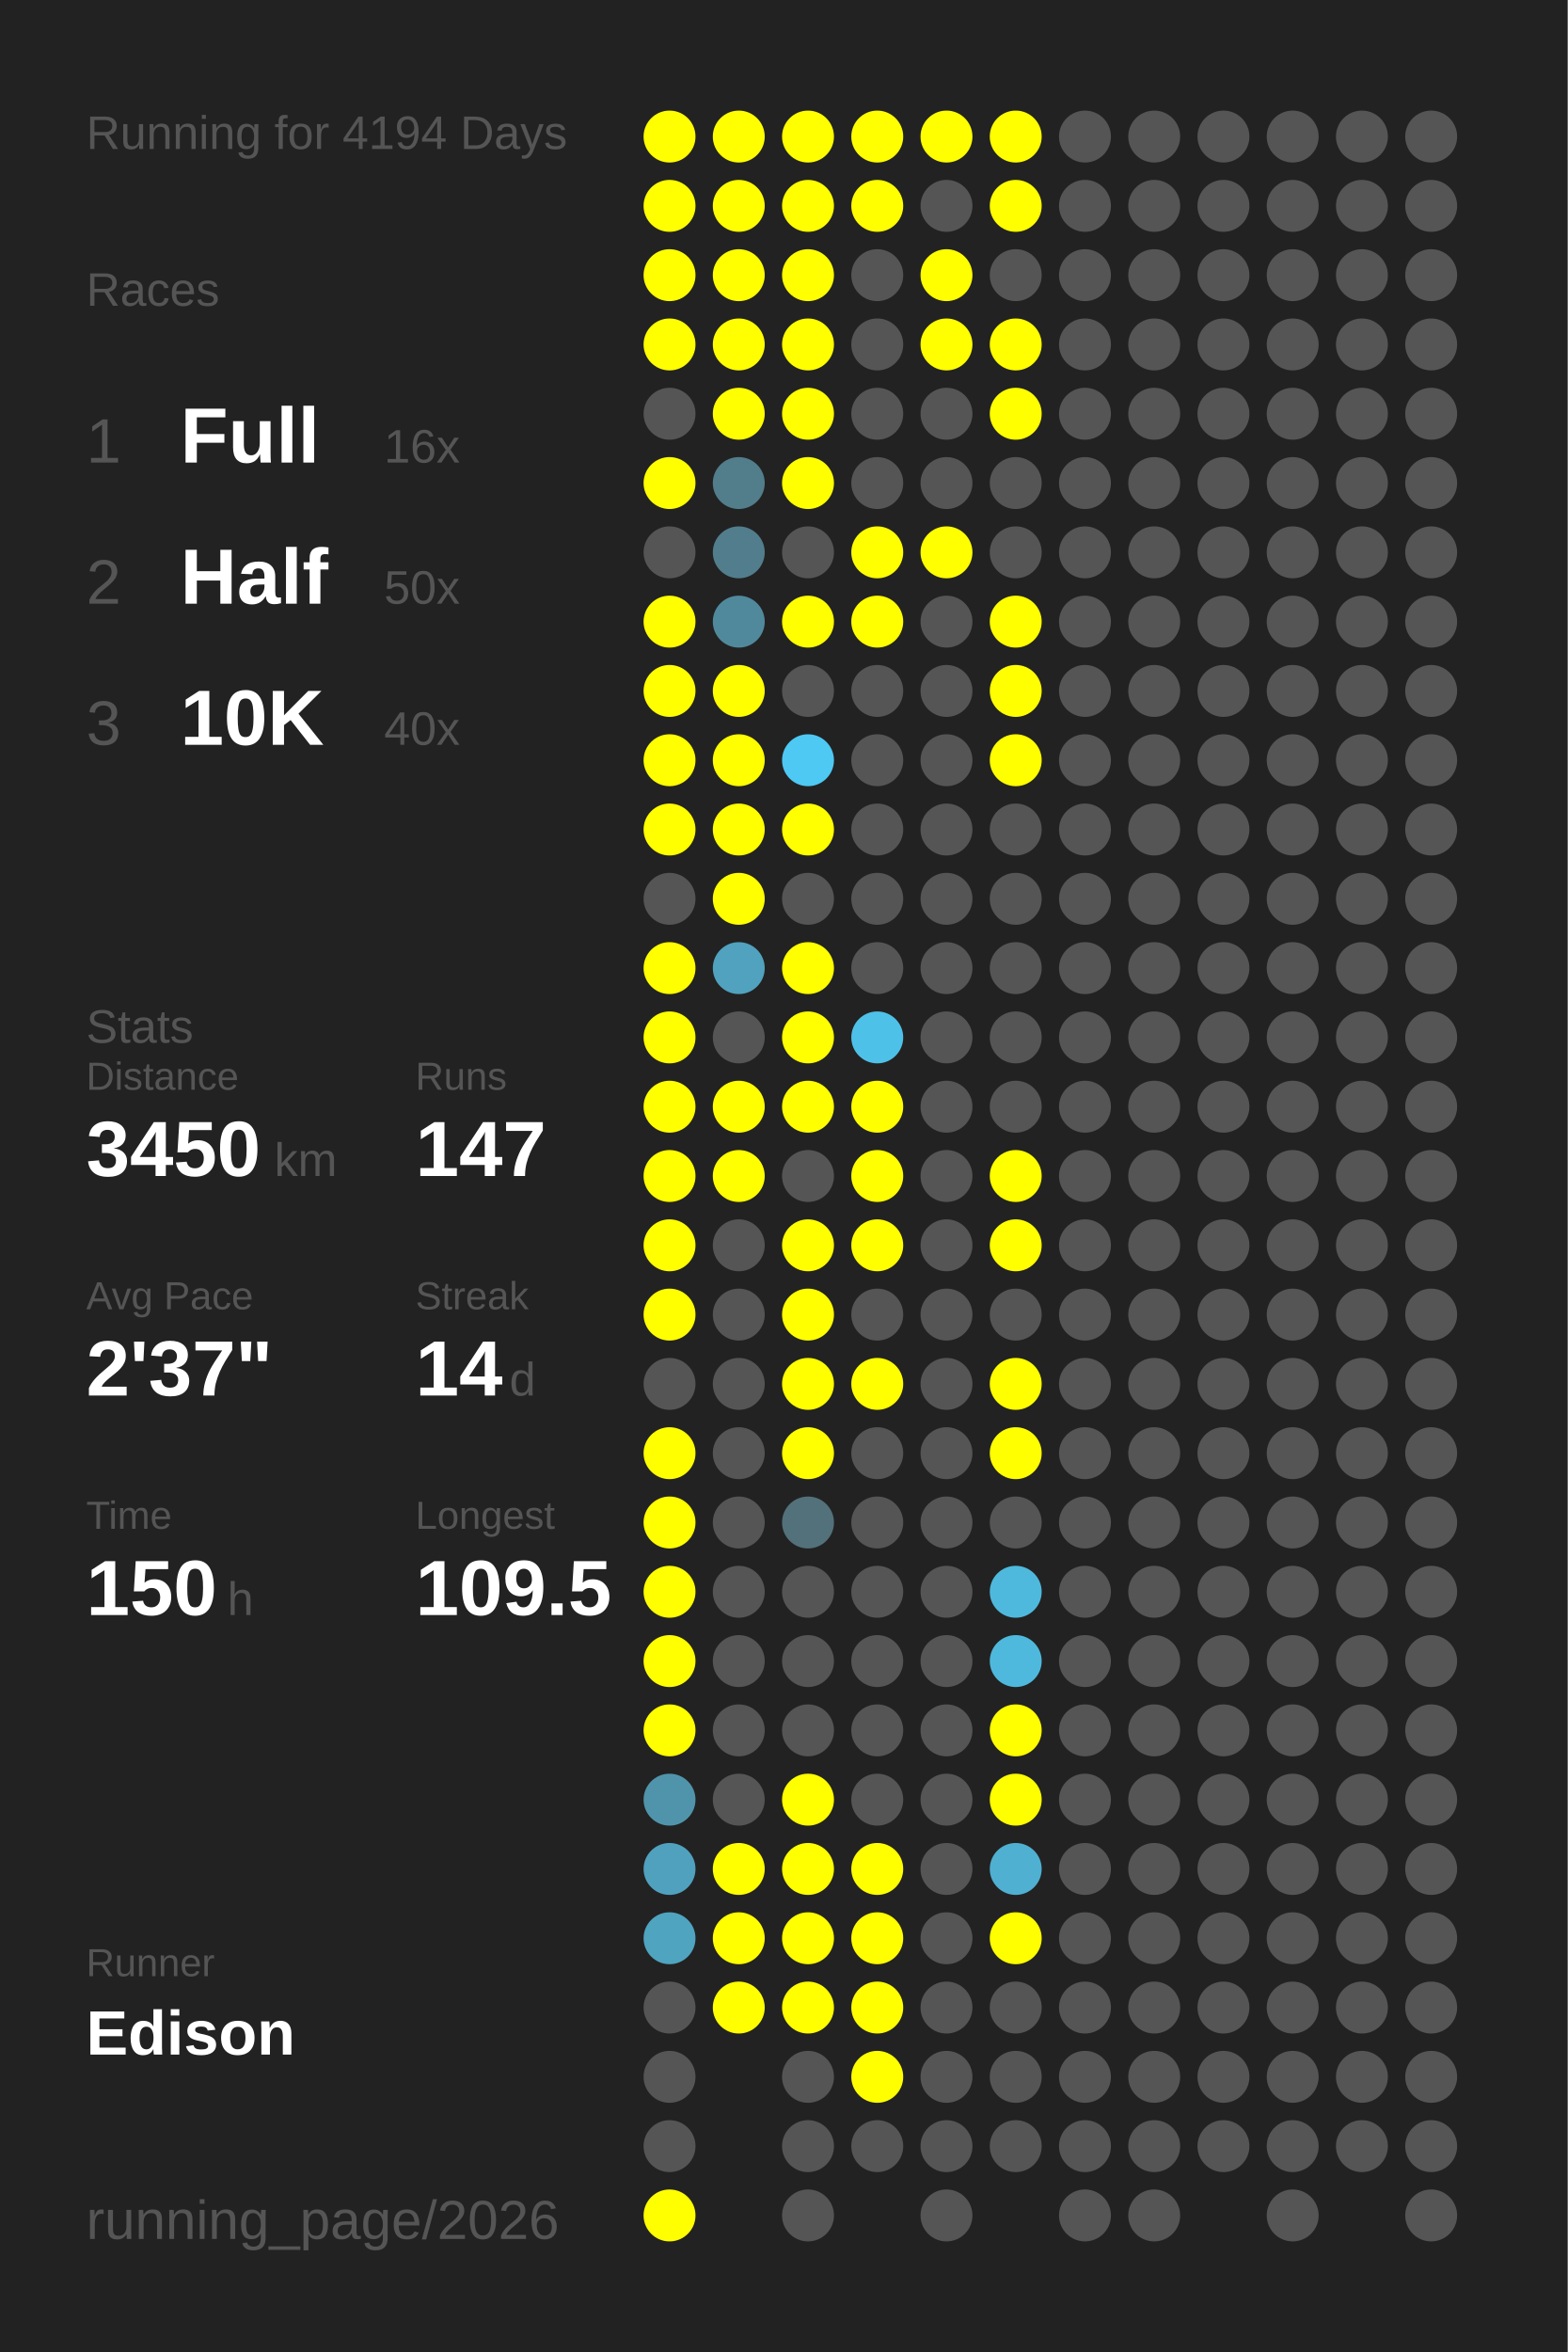
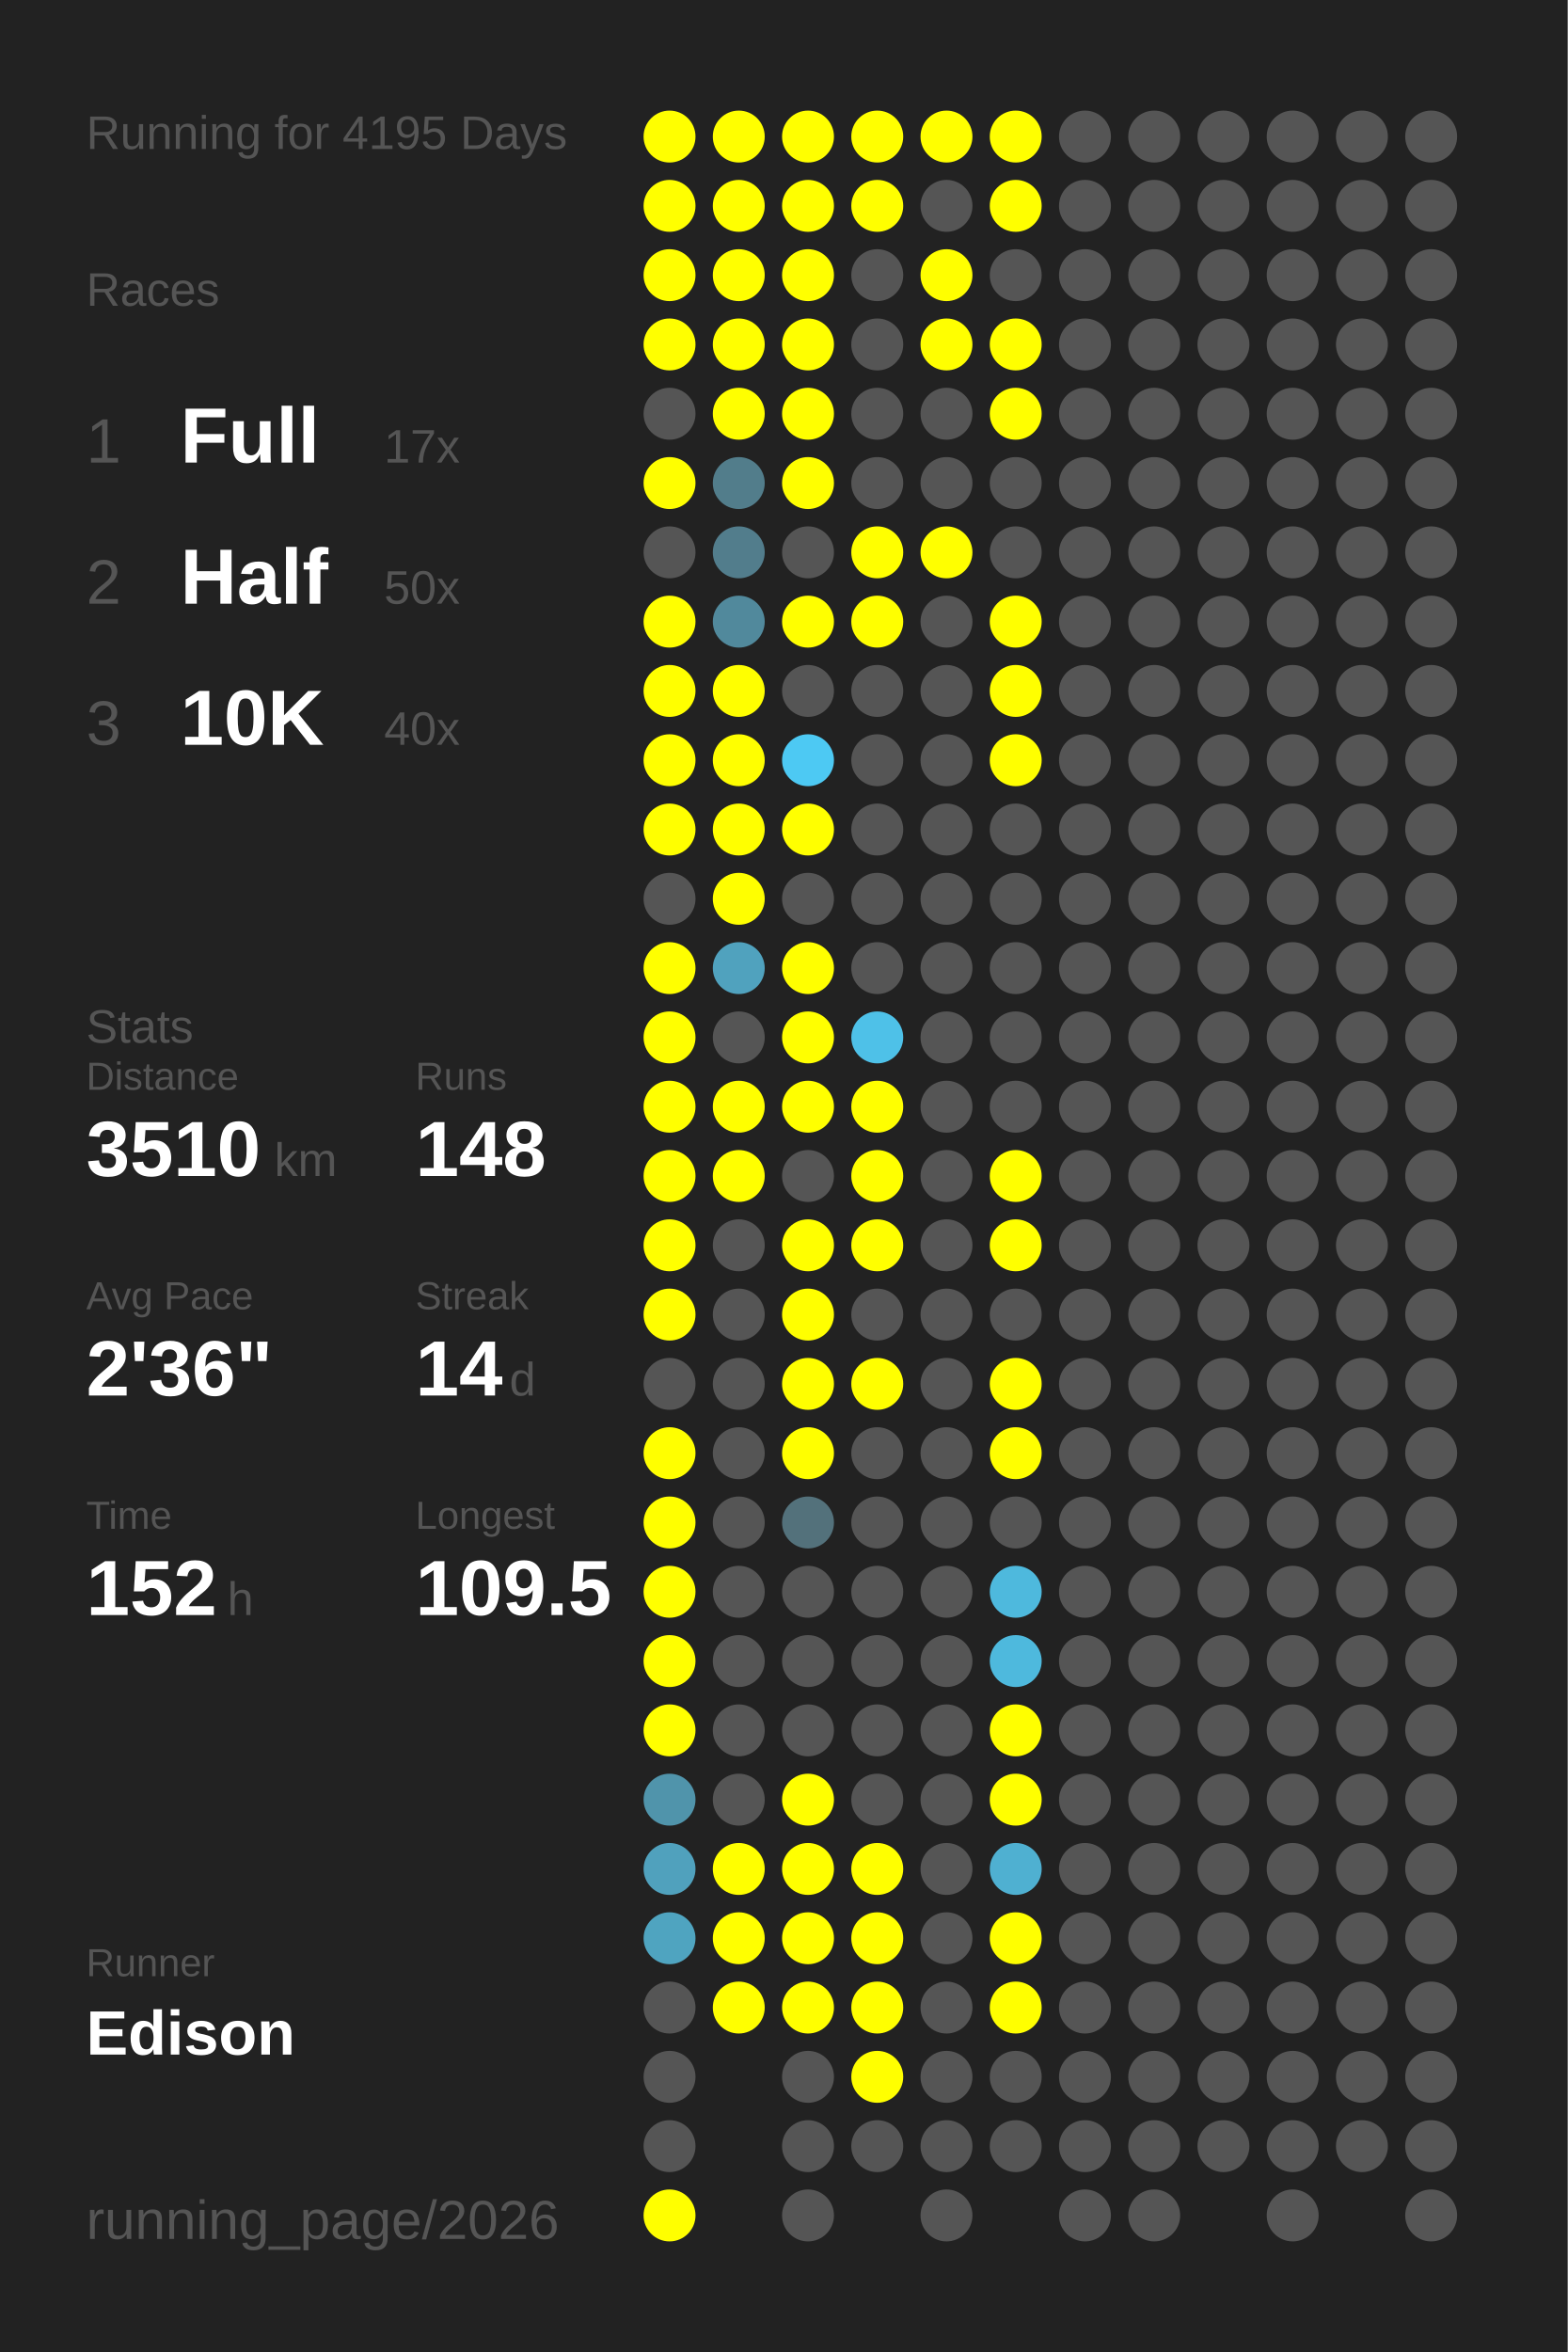
<svg xmlns="http://www.w3.org/2000/svg" baseProfile="full" height="300mm" version="1.1" viewBox="0,0,200,300" width="200mm">
  <defs />
  <rect fill="#222222" height="300" width="200" x="0" y="0" />
-   <text fill="#555555" style="font-size:6px; font-family:Arial;" x="11" y="19">Running for 4194 Days</text>
+   <text fill="#555555" style="font-size:6px; font-family:Arial;" x="11" y="19">Running for 4195 Days</text>
  <text fill="#555555" style="font-size:6px; font-family:Arial;" x="11" y="39">Races</text>
  <text fill="#555555" style="font-size:8px; font-family:Arial;" x="11" y="59">1</text>
  <text fill="#FFFFFF" style="font-size:10px; font-family:Arial; font-weight:bold;" x="23" y="59">Full</text>
-   <text fill="#555555" style="font-size:6px; font-family:Arial;" x="49" y="59">16x</text>
+   <text fill="#555555" style="font-size:6px; font-family:Arial;" x="49" y="59">17x</text>
  <text fill="#555555" style="font-size:8px; font-family:Arial;" x="11" y="77">2</text>
  <text fill="#FFFFFF" style="font-size:10px; font-family:Arial; font-weight:bold;" x="23" y="77">Half</text>
  <text fill="#555555" style="font-size:6px; font-family:Arial;" x="49" y="77">50x</text>
  <text fill="#555555" style="font-size:8px; font-family:Arial;" x="11" y="95">3</text>
  <text fill="#FFFFFF" style="font-size:10px; font-family:Arial; font-weight:bold;" x="23" y="95">10K</text>
  <text fill="#555555" style="font-size:6px; font-family:Arial;" x="49" y="95">40x</text>
  <text fill="#555555" style="font-size:6px; font-family:Arial;" x="11" y="133">Stats</text>
  <text fill="#555555" style="font-size:5px; font-family:Arial;" x="11" y="139">Distance</text>
-   <text fill="#FFFFFF" style="font-size:10px; font-family:Arial; font-weight:bold;" x="11" y="150">3450</text>
+   <text fill="#FFFFFF" style="font-size:10px; font-family:Arial; font-weight:bold;" x="11" y="150">3510</text>
  <text fill="#555555" style="font-size:6px; font-family:Arial;" x="35" y="150">km</text>
  <text fill="#555555" style="font-size:5px; font-family:Arial;" x="53" y="139">Runs</text>
-   <text fill="#FFFFFF" style="font-size:10px; font-family:Arial; font-weight:bold;" x="53" y="150">147</text>
+   <text fill="#FFFFFF" style="font-size:10px; font-family:Arial; font-weight:bold;" x="53" y="150">148</text>
  <text fill="#555555" style="font-size:5px; font-family:Arial;" x="11" y="167">Avg Pace</text>
-   <text fill="#FFFFFF" style="font-size:10px; font-family:Arial; font-weight:bold;" x="11" y="178">2'37"</text>
+   <text fill="#FFFFFF" style="font-size:10px; font-family:Arial; font-weight:bold;" x="11" y="178">2'36"</text>
  <text fill="#555555" style="font-size:5px; font-family:Arial;" x="53" y="167">Streak</text>
  <text fill="#FFFFFF" style="font-size:10px; font-family:Arial; font-weight:bold;" x="53" y="178">14</text>
  <text fill="#555555" style="font-size:6px; font-family:Arial;" x="65" y="178">d</text>
  <text fill="#555555" style="font-size:5px; font-family:Arial;" x="11" y="195">Time</text>
-   <text fill="#FFFFFF" style="font-size:10px; font-family:Arial; font-weight:bold;" x="11" y="206">150</text>
+   <text fill="#FFFFFF" style="font-size:10px; font-family:Arial; font-weight:bold;" x="11" y="206">152</text>
  <text fill="#555555" style="font-size:6px; font-family:Arial;" x="29" y="206">h</text>
  <text fill="#555555" style="font-size:5px; font-family:Arial;" x="53" y="195">Longest</text>
  <text fill="#FFFFFF" style="font-size:10px; font-family:Arial; font-weight:bold;" x="53" y="206">109.5</text>
  <text fill="#555555" style="font-size:5px; font-family:Arial;" x="11" y="252.065">Runner</text>
  <text fill="#FFFFFF" style="font-size:8px; font-family:Arial; font-weight:bold;" x="11" y="262.065">Edison</text>
  <text fill="#555555" style="font-size:7px; font-family:Arial;" x="11" y="285.581">running_page/2026</text>
  <circle cx="85.417" cy="17.419" fill="#FFFF00" r="3.312" />
  <circle cx="85.417" cy="26.258" fill="#FFFF00" r="3.312" />
  <circle cx="85.417" cy="35.097" fill="#FFFF00" r="3.312" />
  <circle cx="85.417" cy="43.935" fill="#FFFF00" r="3.312" />
  <circle cx="85.417" cy="52.774" fill="#555555" r="3.312" />
  <circle cx="85.417" cy="61.613" fill="#FFFF00" r="3.312" />
  <circle cx="85.417" cy="70.452" fill="#555555" r="3.312" />
  <circle cx="85.417" cy="79.29" fill="#FFFF00" r="3.312" />
  <circle cx="85.417" cy="88.129" fill="#FFFF00" r="3.312" />
  <circle cx="85.417" cy="96.968" fill="#FFFF00" r="3.312" />
  <circle cx="85.417" cy="105.806" fill="#FFFF00" r="3.312" />
  <circle cx="85.417" cy="114.645" fill="#555555" r="3.312" />
  <circle cx="85.417" cy="123.484" fill="#FFFF00" r="3.312" />
  <circle cx="85.417" cy="132.323" fill="#FFFF00" r="3.312" />
  <circle cx="85.417" cy="141.161" fill="#FFFF00" r="3.312" />
  <circle cx="85.417" cy="150" fill="#FFFF00" r="3.312" />
  <circle cx="85.417" cy="158.839" fill="#FFFF00" r="3.312" />
  <circle cx="85.417" cy="167.677" fill="#FFFF00" r="3.312" />
  <circle cx="85.417" cy="176.516" fill="#555555" r="3.312" />
  <circle cx="85.417" cy="185.355" fill="#FFFF00" r="3.312" />
  <circle cx="85.417" cy="194.194" fill="#FFFF00" r="3.312" />
  <circle cx="85.417" cy="203.032" fill="#FFFF00" r="3.312" />
  <circle cx="85.417" cy="211.871" fill="#FFFF00" r="3.312" />
  <circle cx="85.417" cy="220.71" fill="#FFFF00" r="3.312" />
  <circle cx="85.417" cy="229.548" fill="#5094ab" r="3.312" />
  <circle cx="85.417" cy="238.387" fill="#50a1bd" r="3.312" />
  <circle cx="85.417" cy="247.226" fill="#4fa4c0" r="3.312" />
  <circle cx="85.417" cy="256.065" fill="#555555" r="3.312" />
  <circle cx="85.417" cy="264.903" fill="#555555" r="3.312" />
  <circle cx="85.417" cy="273.742" fill="#555555" r="3.312" />
  <circle cx="85.417" cy="282.581" fill="#FFFF00" r="3.312" />
  <circle cx="94.25" cy="17.419" fill="#FFFF00" r="3.312" />
  <circle cx="94.25" cy="26.258" fill="#FFFF00" r="3.312" />
  <circle cx="94.25" cy="35.097" fill="#FFFF00" r="3.312" />
  <circle cx="94.25" cy="43.935" fill="#FFFF00" r="3.312" />
  <circle cx="94.25" cy="52.774" fill="#FFFF00" r="3.312" />
  <circle cx="94.25" cy="61.613" fill="#527d8b" r="3.312" />
  <circle cx="94.25" cy="70.452" fill="#527d8c" r="3.312" />
  <circle cx="94.25" cy="79.29" fill="#51899c" r="3.312" />
  <circle cx="94.25" cy="88.129" fill="#FFFF00" r="3.312" />
  <circle cx="94.25" cy="96.968" fill="#FFFF00" r="3.312" />
  <circle cx="94.25" cy="105.806" fill="#FFFF00" r="3.312" />
  <circle cx="94.25" cy="114.645" fill="#FFFF00" r="3.312" />
  <circle cx="94.25" cy="123.484" fill="#50a2be" r="3.312" />
  <circle cx="94.25" cy="132.323" fill="#555555" r="3.312" />
  <circle cx="94.25" cy="141.161" fill="#FFFF00" r="3.312" />
  <circle cx="94.25" cy="150" fill="#FFFF00" r="3.312" />
  <circle cx="94.25" cy="158.839" fill="#555555" r="3.312" />
  <circle cx="94.25" cy="167.677" fill="#555555" r="3.312" />
  <circle cx="94.25" cy="176.516" fill="#555555" r="3.312" />
  <circle cx="94.25" cy="185.355" fill="#555555" r="3.312" />
  <circle cx="94.25" cy="194.194" fill="#555555" r="3.312" />
  <circle cx="94.25" cy="203.032" fill="#555555" r="3.312" />
  <circle cx="94.25" cy="211.871" fill="#555555" r="3.312" />
  <circle cx="94.25" cy="220.71" fill="#555555" r="3.312" />
  <circle cx="94.25" cy="229.548" fill="#555555" r="3.312" />
  <circle cx="94.25" cy="238.387" fill="#FFFF00" r="3.312" />
  <circle cx="94.25" cy="247.226" fill="#FFFF00" r="3.312" />
  <circle cx="94.25" cy="256.065" fill="#FFFF00" r="3.312" />
  <circle cx="103.083" cy="17.419" fill="#FFFF00" r="3.312" />
  <circle cx="103.083" cy="26.258" fill="#FFFF00" r="3.312" />
  <circle cx="103.083" cy="35.097" fill="#FFFF00" r="3.312" />
  <circle cx="103.083" cy="43.935" fill="#FFFF00" r="3.312" />
  <circle cx="103.083" cy="52.774" fill="#FFFF00" r="3.312" />
  <circle cx="103.083" cy="61.613" fill="#FFFF00" r="3.312" />
  <circle cx="103.083" cy="70.452" fill="#555555" r="3.312" />
  <circle cx="103.083" cy="79.29" fill="#FFFF00" r="3.312" />
  <circle cx="103.083" cy="88.129" fill="#555555" r="3.312" />
  <circle cx="103.083" cy="96.968" fill="#4dc9f3" r="3.312" />
  <circle cx="103.083" cy="105.806" fill="#FFFF00" r="3.312" />
  <circle cx="103.083" cy="114.645" fill="#555555" r="3.312" />
  <circle cx="103.083" cy="123.484" fill="#FFFF00" r="3.312" />
  <circle cx="103.083" cy="132.323" fill="#FFFF00" r="3.312" />
  <circle cx="103.083" cy="141.161" fill="#FFFF00" r="3.312" />
  <circle cx="103.083" cy="150" fill="#555555" r="3.312" />
  <circle cx="103.083" cy="158.839" fill="#FFFF00" r="3.312" />
  <circle cx="103.083" cy="167.677" fill="#FFFF00" r="3.312" />
  <circle cx="103.083" cy="176.516" fill="#FFFF00" r="3.312" />
  <circle cx="103.083" cy="185.355" fill="#FFFF00" r="3.312" />
  <circle cx="103.083" cy="194.194" fill="#53717b" r="3.312" />
  <circle cx="103.083" cy="203.032" fill="#555555" r="3.312" />
  <circle cx="103.083" cy="211.871" fill="#555555" r="3.312" />
  <circle cx="103.083" cy="220.71" fill="#555555" r="3.312" />
  <circle cx="103.083" cy="229.548" fill="#FFFF00" r="3.312" />
  <circle cx="103.083" cy="238.387" fill="#FFFF00" r="3.312" />
  <circle cx="103.083" cy="247.226" fill="#FFFF00" r="3.312" />
  <circle cx="103.083" cy="256.065" fill="#FFFF00" r="3.312" />
  <circle cx="103.083" cy="264.903" fill="#555555" r="3.312" />
  <circle cx="103.083" cy="273.742" fill="#555555" r="3.312" />
  <circle cx="103.083" cy="282.581" fill="#555555" r="3.312" />
  <circle cx="111.917" cy="17.419" fill="#FFFF00" r="3.312" />
  <circle cx="111.917" cy="26.258" fill="#FFFF00" r="3.312" />
  <circle cx="111.917" cy="35.097" fill="#555555" r="3.312" />
  <circle cx="111.917" cy="43.935" fill="#555555" r="3.312" />
  <circle cx="111.917" cy="52.774" fill="#555555" r="3.312" />
  <circle cx="111.917" cy="61.613" fill="#555555" r="3.312" />
  <circle cx="111.917" cy="70.452" fill="#FFFF00" r="3.312" />
  <circle cx="111.917" cy="79.29" fill="#FFFF00" r="3.312" />
  <circle cx="111.917" cy="88.129" fill="#555555" r="3.312" />
  <circle cx="111.917" cy="96.968" fill="#555555" r="3.312" />
  <circle cx="111.917" cy="105.806" fill="#555555" r="3.312" />
  <circle cx="111.917" cy="114.645" fill="#555555" r="3.312" />
  <circle cx="111.917" cy="123.484" fill="#555555" r="3.312" />
  <circle cx="111.917" cy="132.323" fill="#4ec1e8" r="3.312" />
  <circle cx="111.917" cy="141.161" fill="#FFFF00" r="3.312" />
  <circle cx="111.917" cy="150" fill="#FFFF00" r="3.312" />
  <circle cx="111.917" cy="158.839" fill="#FFFF00" r="3.312" />
  <circle cx="111.917" cy="167.677" fill="#555555" r="3.312" />
  <circle cx="111.917" cy="176.516" fill="#FFFF00" r="3.312" />
  <circle cx="111.917" cy="185.355" fill="#555555" r="3.312" />
  <circle cx="111.917" cy="194.194" fill="#555555" r="3.312" />
  <circle cx="111.917" cy="203.032" fill="#555555" r="3.312" />
  <circle cx="111.917" cy="211.871" fill="#555555" r="3.312" />
  <circle cx="111.917" cy="220.71" fill="#555555" r="3.312" />
  <circle cx="111.917" cy="229.548" fill="#555555" r="3.312" />
  <circle cx="111.917" cy="238.387" fill="#FFFF00" r="3.312" />
  <circle cx="111.917" cy="247.226" fill="#FFFF00" r="3.312" />
  <circle cx="111.917" cy="256.065" fill="#FFFF00" r="3.312" />
  <circle cx="111.917" cy="264.903" fill="#FFFF00" r="3.312" />
  <circle cx="111.917" cy="273.742" fill="#555555" r="3.312" />
  <circle cx="120.75" cy="17.419" fill="#FFFF00" r="3.312" />
  <circle cx="120.75" cy="26.258" fill="#555555" r="3.312" />
  <circle cx="120.75" cy="35.097" fill="#FFFF00" r="3.312" />
  <circle cx="120.75" cy="43.935" fill="#FFFF00" r="3.312" />
  <circle cx="120.75" cy="52.774" fill="#555555" r="3.312" />
  <circle cx="120.75" cy="61.613" fill="#555555" r="3.312" />
  <circle cx="120.75" cy="70.452" fill="#FFFF00" r="3.312" />
  <circle cx="120.75" cy="79.29" fill="#555555" r="3.312" />
  <circle cx="120.75" cy="88.129" fill="#555555" r="3.312" />
  <circle cx="120.75" cy="96.968" fill="#555555" r="3.312" />
  <circle cx="120.75" cy="105.806" fill="#555555" r="3.312" />
  <circle cx="120.75" cy="114.645" fill="#555555" r="3.312" />
  <circle cx="120.75" cy="123.484" fill="#555555" r="3.312" />
  <circle cx="120.75" cy="132.323" fill="#555555" r="3.312" />
  <circle cx="120.75" cy="141.161" fill="#555555" r="3.312" />
  <circle cx="120.75" cy="150" fill="#555555" r="3.312" />
  <circle cx="120.75" cy="158.839" fill="#555555" r="3.312" />
  <circle cx="120.75" cy="167.677" fill="#555555" r="3.312" />
  <circle cx="120.75" cy="176.516" fill="#555555" r="3.312" />
  <circle cx="120.75" cy="185.355" fill="#555555" r="3.312" />
  <circle cx="120.75" cy="194.194" fill="#555555" r="3.312" />
  <circle cx="120.75" cy="203.032" fill="#555555" r="3.312" />
  <circle cx="120.75" cy="211.871" fill="#555555" r="3.312" />
  <circle cx="120.75" cy="220.71" fill="#555555" r="3.312" />
  <circle cx="120.75" cy="229.548" fill="#555555" r="3.312" />
  <circle cx="120.75" cy="238.387" fill="#555555" r="3.312" />
  <circle cx="120.75" cy="247.226" fill="#555555" r="3.312" />
  <circle cx="120.75" cy="256.065" fill="#555555" r="3.312" />
  <circle cx="120.75" cy="264.903" fill="#555555" r="3.312" />
  <circle cx="120.75" cy="273.742" fill="#555555" r="3.312" />
  <circle cx="120.75" cy="282.581" fill="#555555" r="3.312" />
  <circle cx="129.583" cy="17.419" fill="#FFFF00" r="3.312" />
  <circle cx="129.583" cy="26.258" fill="#FFFF00" r="3.312" />
  <circle cx="129.583" cy="35.097" fill="#555555" r="3.312" />
  <circle cx="129.583" cy="43.935" fill="#FFFF00" r="3.312" />
  <circle cx="129.583" cy="52.774" fill="#FFFF00" r="3.312" />
  <circle cx="129.583" cy="61.613" fill="#555555" r="3.312" />
  <circle cx="129.583" cy="70.452" fill="#555555" r="3.312" />
  <circle cx="129.583" cy="79.29" fill="#FFFF00" r="3.312" />
  <circle cx="129.583" cy="88.129" fill="#FFFF00" r="3.312" />
  <circle cx="129.583" cy="96.968" fill="#FFFF00" r="3.312" />
  <circle cx="129.583" cy="105.806" fill="#555555" r="3.312" />
  <circle cx="129.583" cy="114.645" fill="#555555" r="3.312" />
  <circle cx="129.583" cy="123.484" fill="#555555" r="3.312" />
  <circle cx="129.583" cy="132.323" fill="#555555" r="3.312" />
  <circle cx="129.583" cy="141.161" fill="#555555" r="3.312" />
  <circle cx="129.583" cy="150" fill="#FFFF00" r="3.312" />
  <circle cx="129.583" cy="158.839" fill="#FFFF00" r="3.312" />
  <circle cx="129.583" cy="167.677" fill="#555555" r="3.312" />
  <circle cx="129.583" cy="176.516" fill="#FFFF00" r="3.312" />
  <circle cx="129.583" cy="185.355" fill="#FFFF00" r="3.312" />
  <circle cx="129.583" cy="194.194" fill="#555555" r="3.312" />
  <circle cx="129.583" cy="203.032" fill="#4eb9dd" r="3.312" />
  <circle cx="129.583" cy="211.871" fill="#4eb9dd" r="3.312" />
  <circle cx="129.583" cy="220.71" fill="#FFFF00" r="3.312" />
  <circle cx="129.583" cy="229.548" fill="#FFFF00" r="3.312" />
  <circle cx="129.583" cy="238.387" fill="#4fb0d1" r="3.312" />
  <circle cx="129.583" cy="247.226" fill="#FFFF00" r="3.312" />
-   <circle cx="129.583" cy="256.065" fill="#555555" r="3.312" />
+   <circle cx="129.583" cy="256.065" fill="#FFFF00" r="3.312" />
  <circle cx="129.583" cy="264.903" fill="#555555" r="3.312" />
  <circle cx="129.583" cy="273.742" fill="#555555" r="3.312" />
  <circle cx="138.417" cy="17.419" fill="#555555" r="3.312" />
  <circle cx="138.417" cy="26.258" fill="#555555" r="3.312" />
  <circle cx="138.417" cy="35.097" fill="#555555" r="3.312" />
  <circle cx="138.417" cy="43.935" fill="#555555" r="3.312" />
  <circle cx="138.417" cy="52.774" fill="#555555" r="3.312" />
  <circle cx="138.417" cy="61.613" fill="#555555" r="3.312" />
  <circle cx="138.417" cy="70.452" fill="#555555" r="3.312" />
  <circle cx="138.417" cy="79.29" fill="#555555" r="3.312" />
  <circle cx="138.417" cy="88.129" fill="#555555" r="3.312" />
  <circle cx="138.417" cy="96.968" fill="#555555" r="3.312" />
  <circle cx="138.417" cy="105.806" fill="#555555" r="3.312" />
  <circle cx="138.417" cy="114.645" fill="#555555" r="3.312" />
  <circle cx="138.417" cy="123.484" fill="#555555" r="3.312" />
  <circle cx="138.417" cy="132.323" fill="#555555" r="3.312" />
  <circle cx="138.417" cy="141.161" fill="#555555" r="3.312" />
  <circle cx="138.417" cy="150" fill="#555555" r="3.312" />
  <circle cx="138.417" cy="158.839" fill="#555555" r="3.312" />
  <circle cx="138.417" cy="167.677" fill="#555555" r="3.312" />
  <circle cx="138.417" cy="176.516" fill="#555555" r="3.312" />
  <circle cx="138.417" cy="185.355" fill="#555555" r="3.312" />
  <circle cx="138.417" cy="194.194" fill="#555555" r="3.312" />
  <circle cx="138.417" cy="203.032" fill="#555555" r="3.312" />
  <circle cx="138.417" cy="211.871" fill="#555555" r="3.312" />
  <circle cx="138.417" cy="220.71" fill="#555555" r="3.312" />
  <circle cx="138.417" cy="229.548" fill="#555555" r="3.312" />
  <circle cx="138.417" cy="238.387" fill="#555555" r="3.312" />
  <circle cx="138.417" cy="247.226" fill="#555555" r="3.312" />
  <circle cx="138.417" cy="256.065" fill="#555555" r="3.312" />
  <circle cx="138.417" cy="264.903" fill="#555555" r="3.312" />
  <circle cx="138.417" cy="273.742" fill="#555555" r="3.312" />
  <circle cx="138.417" cy="282.581" fill="#555555" r="3.312" />
  <circle cx="147.25" cy="17.419" fill="#555555" r="3.312" />
  <circle cx="147.25" cy="26.258" fill="#555555" r="3.312" />
  <circle cx="147.25" cy="35.097" fill="#555555" r="3.312" />
  <circle cx="147.25" cy="43.935" fill="#555555" r="3.312" />
  <circle cx="147.25" cy="52.774" fill="#555555" r="3.312" />
  <circle cx="147.25" cy="61.613" fill="#555555" r="3.312" />
  <circle cx="147.25" cy="70.452" fill="#555555" r="3.312" />
  <circle cx="147.25" cy="79.29" fill="#555555" r="3.312" />
  <circle cx="147.25" cy="88.129" fill="#555555" r="3.312" />
  <circle cx="147.25" cy="96.968" fill="#555555" r="3.312" />
  <circle cx="147.25" cy="105.806" fill="#555555" r="3.312" />
  <circle cx="147.25" cy="114.645" fill="#555555" r="3.312" />
  <circle cx="147.25" cy="123.484" fill="#555555" r="3.312" />
  <circle cx="147.25" cy="132.323" fill="#555555" r="3.312" />
  <circle cx="147.25" cy="141.161" fill="#555555" r="3.312" />
  <circle cx="147.25" cy="150" fill="#555555" r="3.312" />
  <circle cx="147.25" cy="158.839" fill="#555555" r="3.312" />
  <circle cx="147.25" cy="167.677" fill="#555555" r="3.312" />
  <circle cx="147.25" cy="176.516" fill="#555555" r="3.312" />
  <circle cx="147.25" cy="185.355" fill="#555555" r="3.312" />
  <circle cx="147.25" cy="194.194" fill="#555555" r="3.312" />
  <circle cx="147.25" cy="203.032" fill="#555555" r="3.312" />
  <circle cx="147.25" cy="211.871" fill="#555555" r="3.312" />
  <circle cx="147.25" cy="220.71" fill="#555555" r="3.312" />
  <circle cx="147.25" cy="229.548" fill="#555555" r="3.312" />
  <circle cx="147.25" cy="238.387" fill="#555555" r="3.312" />
  <circle cx="147.25" cy="247.226" fill="#555555" r="3.312" />
  <circle cx="147.25" cy="256.065" fill="#555555" r="3.312" />
  <circle cx="147.25" cy="264.903" fill="#555555" r="3.312" />
  <circle cx="147.25" cy="273.742" fill="#555555" r="3.312" />
  <circle cx="147.25" cy="282.581" fill="#555555" r="3.312" />
  <circle cx="156.083" cy="17.419" fill="#555555" r="3.312" />
  <circle cx="156.083" cy="26.258" fill="#555555" r="3.312" />
  <circle cx="156.083" cy="35.097" fill="#555555" r="3.312" />
  <circle cx="156.083" cy="43.935" fill="#555555" r="3.312" />
  <circle cx="156.083" cy="52.774" fill="#555555" r="3.312" />
  <circle cx="156.083" cy="61.613" fill="#555555" r="3.312" />
  <circle cx="156.083" cy="70.452" fill="#555555" r="3.312" />
  <circle cx="156.083" cy="79.29" fill="#555555" r="3.312" />
  <circle cx="156.083" cy="88.129" fill="#555555" r="3.312" />
  <circle cx="156.083" cy="96.968" fill="#555555" r="3.312" />
  <circle cx="156.083" cy="105.806" fill="#555555" r="3.312" />
  <circle cx="156.083" cy="114.645" fill="#555555" r="3.312" />
  <circle cx="156.083" cy="123.484" fill="#555555" r="3.312" />
  <circle cx="156.083" cy="132.323" fill="#555555" r="3.312" />
  <circle cx="156.083" cy="141.161" fill="#555555" r="3.312" />
  <circle cx="156.083" cy="150" fill="#555555" r="3.312" />
  <circle cx="156.083" cy="158.839" fill="#555555" r="3.312" />
  <circle cx="156.083" cy="167.677" fill="#555555" r="3.312" />
  <circle cx="156.083" cy="176.516" fill="#555555" r="3.312" />
  <circle cx="156.083" cy="185.355" fill="#555555" r="3.312" />
  <circle cx="156.083" cy="194.194" fill="#555555" r="3.312" />
  <circle cx="156.083" cy="203.032" fill="#555555" r="3.312" />
  <circle cx="156.083" cy="211.871" fill="#555555" r="3.312" />
  <circle cx="156.083" cy="220.71" fill="#555555" r="3.312" />
  <circle cx="156.083" cy="229.548" fill="#555555" r="3.312" />
  <circle cx="156.083" cy="238.387" fill="#555555" r="3.312" />
  <circle cx="156.083" cy="247.226" fill="#555555" r="3.312" />
  <circle cx="156.083" cy="256.065" fill="#555555" r="3.312" />
  <circle cx="156.083" cy="264.903" fill="#555555" r="3.312" />
  <circle cx="156.083" cy="273.742" fill="#555555" r="3.312" />
  <circle cx="164.917" cy="17.419" fill="#555555" r="3.312" />
  <circle cx="164.917" cy="26.258" fill="#555555" r="3.312" />
  <circle cx="164.917" cy="35.097" fill="#555555" r="3.312" />
  <circle cx="164.917" cy="43.935" fill="#555555" r="3.312" />
  <circle cx="164.917" cy="52.774" fill="#555555" r="3.312" />
  <circle cx="164.917" cy="61.613" fill="#555555" r="3.312" />
  <circle cx="164.917" cy="70.452" fill="#555555" r="3.312" />
  <circle cx="164.917" cy="79.29" fill="#555555" r="3.312" />
  <circle cx="164.917" cy="88.129" fill="#555555" r="3.312" />
  <circle cx="164.917" cy="96.968" fill="#555555" r="3.312" />
  <circle cx="164.917" cy="105.806" fill="#555555" r="3.312" />
  <circle cx="164.917" cy="114.645" fill="#555555" r="3.312" />
  <circle cx="164.917" cy="123.484" fill="#555555" r="3.312" />
  <circle cx="164.917" cy="132.323" fill="#555555" r="3.312" />
  <circle cx="164.917" cy="141.161" fill="#555555" r="3.312" />
  <circle cx="164.917" cy="150" fill="#555555" r="3.312" />
  <circle cx="164.917" cy="158.839" fill="#555555" r="3.312" />
  <circle cx="164.917" cy="167.677" fill="#555555" r="3.312" />
  <circle cx="164.917" cy="176.516" fill="#555555" r="3.312" />
  <circle cx="164.917" cy="185.355" fill="#555555" r="3.312" />
  <circle cx="164.917" cy="194.194" fill="#555555" r="3.312" />
  <circle cx="164.917" cy="203.032" fill="#555555" r="3.312" />
  <circle cx="164.917" cy="211.871" fill="#555555" r="3.312" />
  <circle cx="164.917" cy="220.71" fill="#555555" r="3.312" />
  <circle cx="164.917" cy="229.548" fill="#555555" r="3.312" />
  <circle cx="164.917" cy="238.387" fill="#555555" r="3.312" />
  <circle cx="164.917" cy="247.226" fill="#555555" r="3.312" />
  <circle cx="164.917" cy="256.065" fill="#555555" r="3.312" />
  <circle cx="164.917" cy="264.903" fill="#555555" r="3.312" />
  <circle cx="164.917" cy="273.742" fill="#555555" r="3.312" />
  <circle cx="164.917" cy="282.581" fill="#555555" r="3.312" />
  <circle cx="173.75" cy="17.419" fill="#555555" r="3.312" />
  <circle cx="173.75" cy="26.258" fill="#555555" r="3.312" />
  <circle cx="173.75" cy="35.097" fill="#555555" r="3.312" />
  <circle cx="173.75" cy="43.935" fill="#555555" r="3.312" />
  <circle cx="173.75" cy="52.774" fill="#555555" r="3.312" />
  <circle cx="173.75" cy="61.613" fill="#555555" r="3.312" />
  <circle cx="173.75" cy="70.452" fill="#555555" r="3.312" />
  <circle cx="173.75" cy="79.29" fill="#555555" r="3.312" />
  <circle cx="173.75" cy="88.129" fill="#555555" r="3.312" />
  <circle cx="173.75" cy="96.968" fill="#555555" r="3.312" />
  <circle cx="173.75" cy="105.806" fill="#555555" r="3.312" />
  <circle cx="173.75" cy="114.645" fill="#555555" r="3.312" />
  <circle cx="173.75" cy="123.484" fill="#555555" r="3.312" />
  <circle cx="173.75" cy="132.323" fill="#555555" r="3.312" />
  <circle cx="173.75" cy="141.161" fill="#555555" r="3.312" />
  <circle cx="173.75" cy="150" fill="#555555" r="3.312" />
  <circle cx="173.75" cy="158.839" fill="#555555" r="3.312" />
  <circle cx="173.75" cy="167.677" fill="#555555" r="3.312" />
  <circle cx="173.75" cy="176.516" fill="#555555" r="3.312" />
  <circle cx="173.75" cy="185.355" fill="#555555" r="3.312" />
  <circle cx="173.75" cy="194.194" fill="#555555" r="3.312" />
  <circle cx="173.75" cy="203.032" fill="#555555" r="3.312" />
  <circle cx="173.75" cy="211.871" fill="#555555" r="3.312" />
  <circle cx="173.75" cy="220.71" fill="#555555" r="3.312" />
  <circle cx="173.75" cy="229.548" fill="#555555" r="3.312" />
  <circle cx="173.75" cy="238.387" fill="#555555" r="3.312" />
  <circle cx="173.75" cy="247.226" fill="#555555" r="3.312" />
  <circle cx="173.75" cy="256.065" fill="#555555" r="3.312" />
  <circle cx="173.75" cy="264.903" fill="#555555" r="3.312" />
  <circle cx="173.75" cy="273.742" fill="#555555" r="3.312" />
  <circle cx="182.583" cy="17.419" fill="#555555" r="3.312" />
  <circle cx="182.583" cy="26.258" fill="#555555" r="3.312" />
  <circle cx="182.583" cy="35.097" fill="#555555" r="3.312" />
  <circle cx="182.583" cy="43.935" fill="#555555" r="3.312" />
  <circle cx="182.583" cy="52.774" fill="#555555" r="3.312" />
  <circle cx="182.583" cy="61.613" fill="#555555" r="3.312" />
  <circle cx="182.583" cy="70.452" fill="#555555" r="3.312" />
  <circle cx="182.583" cy="79.29" fill="#555555" r="3.312" />
  <circle cx="182.583" cy="88.129" fill="#555555" r="3.312" />
  <circle cx="182.583" cy="96.968" fill="#555555" r="3.312" />
  <circle cx="182.583" cy="105.806" fill="#555555" r="3.312" />
  <circle cx="182.583" cy="114.645" fill="#555555" r="3.312" />
  <circle cx="182.583" cy="123.484" fill="#555555" r="3.312" />
  <circle cx="182.583" cy="132.323" fill="#555555" r="3.312" />
  <circle cx="182.583" cy="141.161" fill="#555555" r="3.312" />
  <circle cx="182.583" cy="150" fill="#555555" r="3.312" />
  <circle cx="182.583" cy="158.839" fill="#555555" r="3.312" />
  <circle cx="182.583" cy="167.677" fill="#555555" r="3.312" />
  <circle cx="182.583" cy="176.516" fill="#555555" r="3.312" />
  <circle cx="182.583" cy="185.355" fill="#555555" r="3.312" />
  <circle cx="182.583" cy="194.194" fill="#555555" r="3.312" />
  <circle cx="182.583" cy="203.032" fill="#555555" r="3.312" />
  <circle cx="182.583" cy="211.871" fill="#555555" r="3.312" />
  <circle cx="182.583" cy="220.71" fill="#555555" r="3.312" />
  <circle cx="182.583" cy="229.548" fill="#555555" r="3.312" />
  <circle cx="182.583" cy="238.387" fill="#555555" r="3.312" />
  <circle cx="182.583" cy="247.226" fill="#555555" r="3.312" />
  <circle cx="182.583" cy="256.065" fill="#555555" r="3.312" />
  <circle cx="182.583" cy="264.903" fill="#555555" r="3.312" />
  <circle cx="182.583" cy="273.742" fill="#555555" r="3.312" />
  <circle cx="182.583" cy="282.581" fill="#555555" r="3.312" />
</svg>
